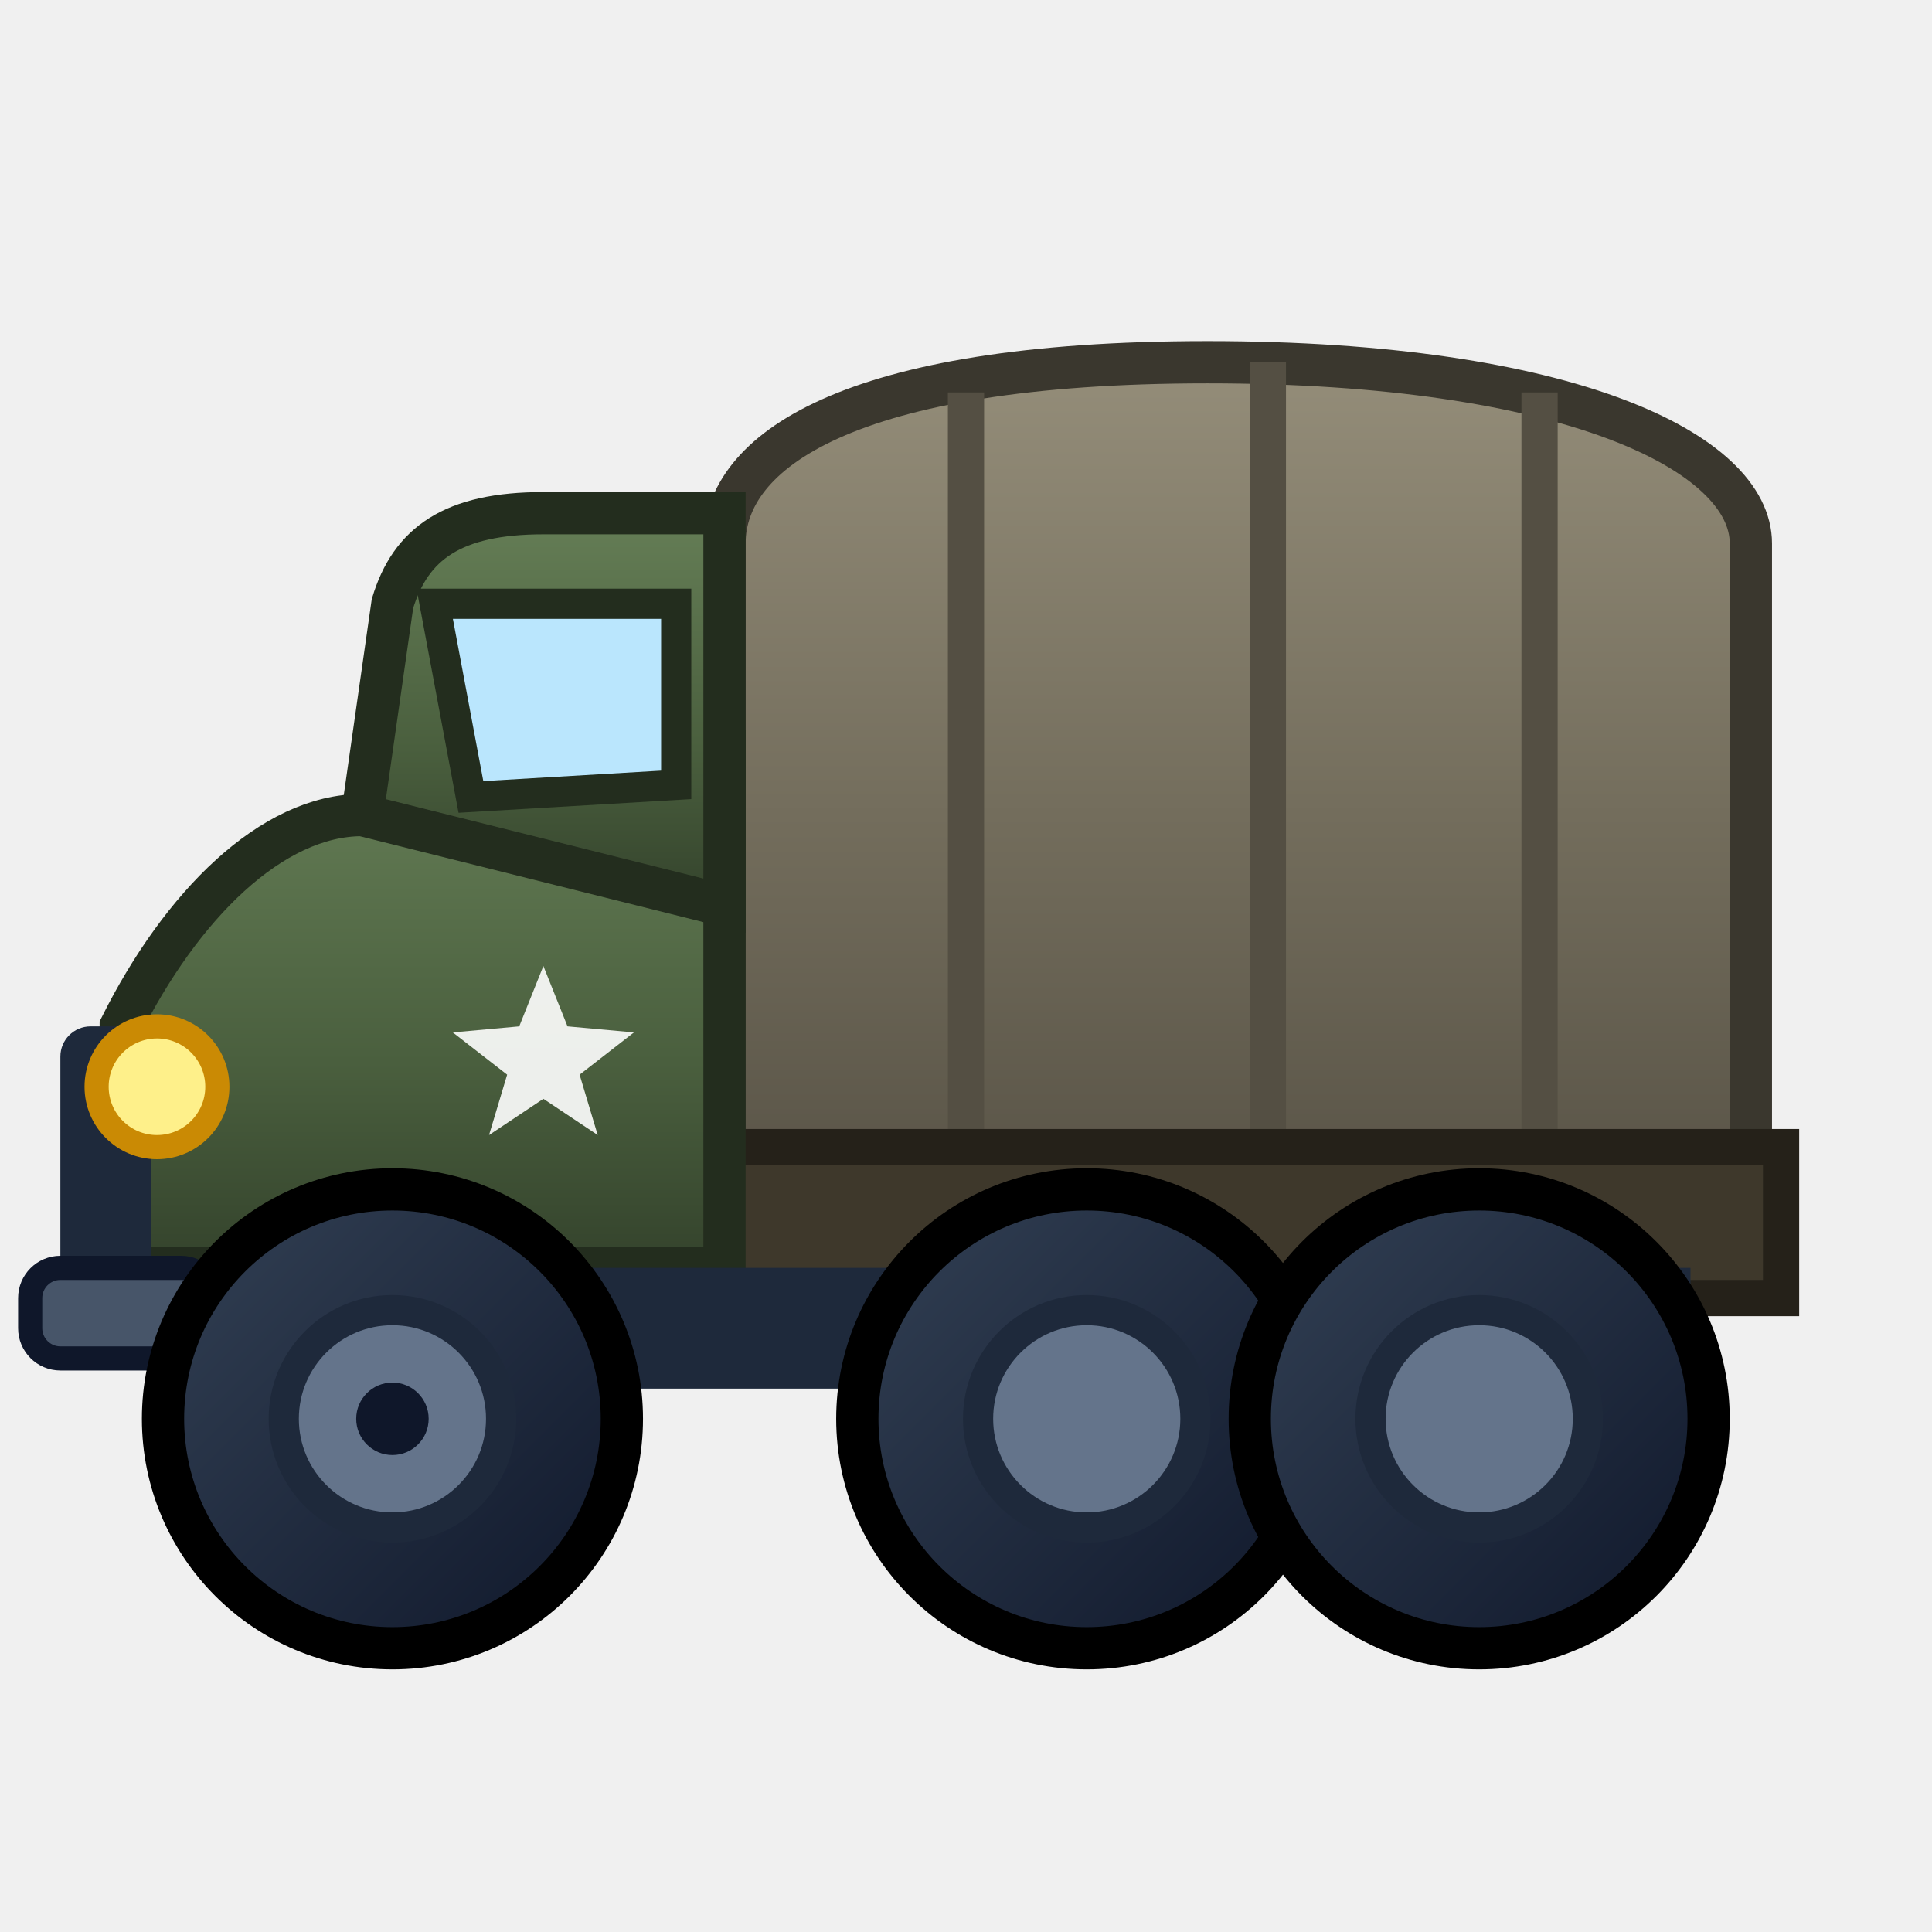
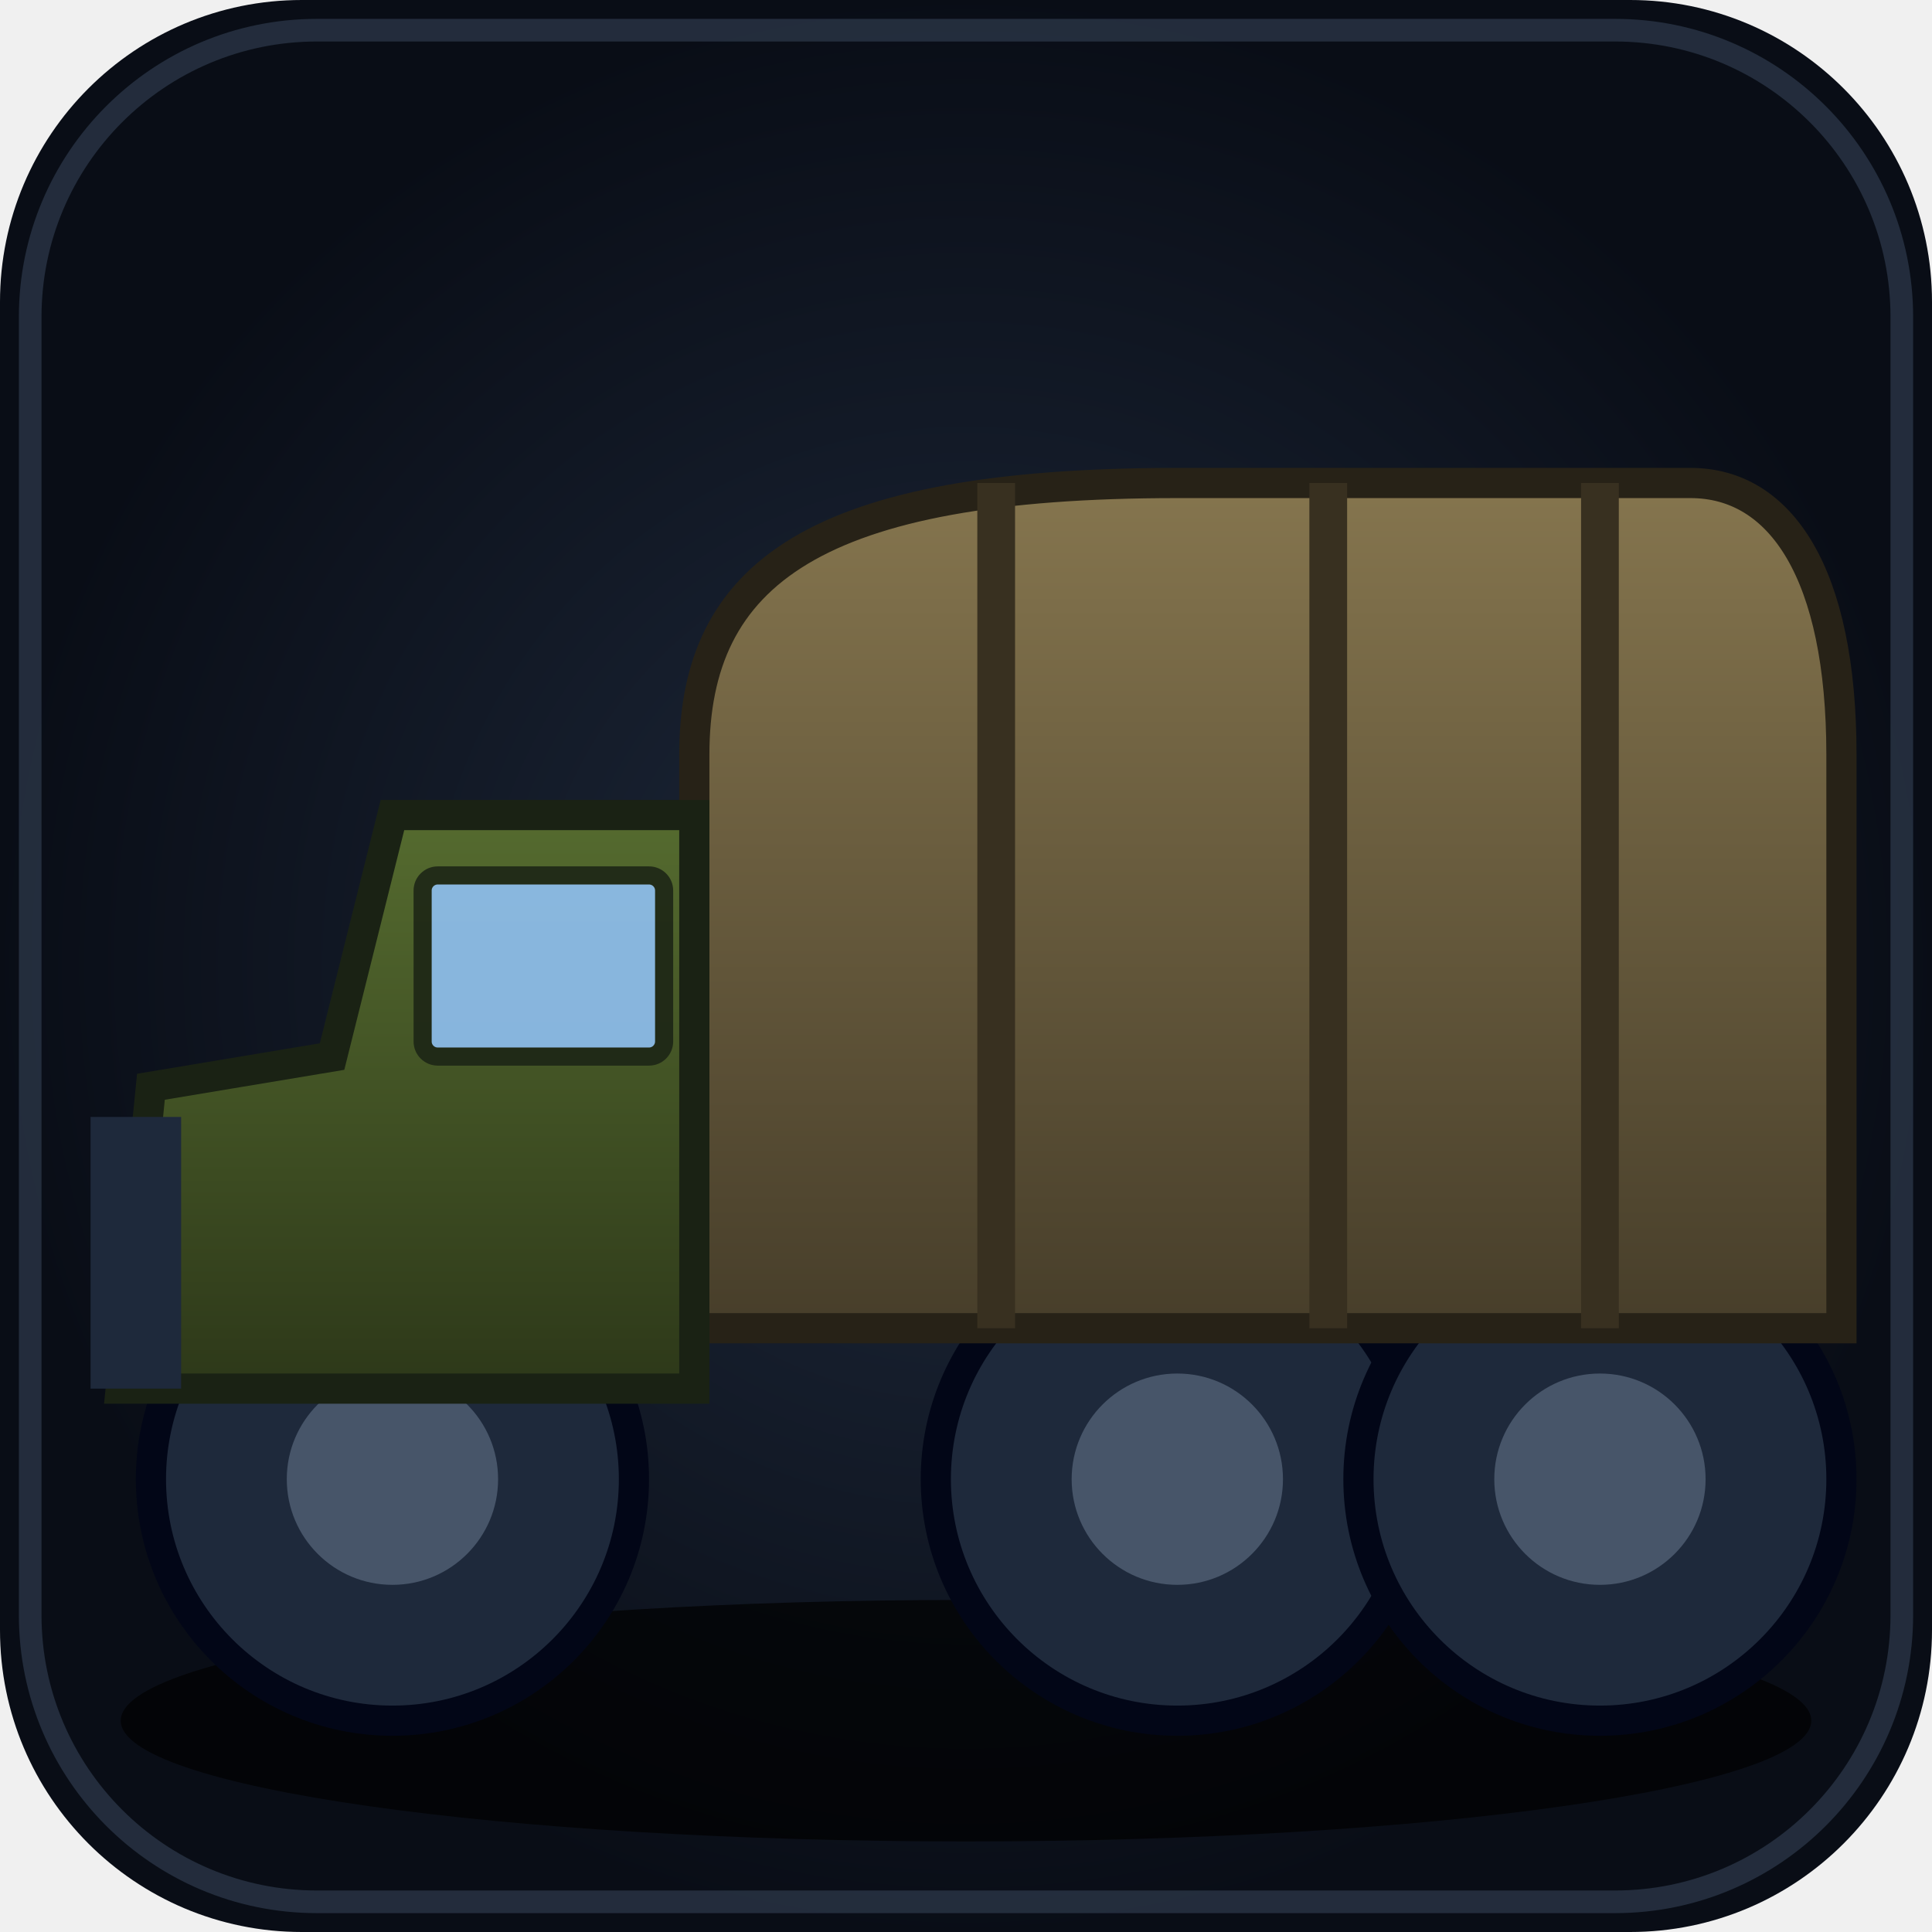
- <svg xmlns="http://www.w3.org/2000/svg" viewBox="0 0 32 32" width="32" height="32">
+ <svg xmlns="http://www.w3.org/2000/svg" viewBox="0 0 128 128" width="128" height="128">
  <defs>
-     <linearGradient id="truckCab" x1="0%" y1="0%" x2="0%" y2="100%">
-       <stop offset="0%" stop-color="#657e56" />
-       <stop offset="60%" stop-color="#4a5f3e" />
-       <stop offset="100%" stop-color="#34432c" />
+     <radialGradient id="bgGlow_tr" cx="50%" cy="50%" r="50%">
+       <stop offset="0%" stop-color="#1e293b" />
+       <stop offset="100%" stop-color="#090d16" />
+     </radialGradient>
+     <linearGradient id="canvasTop" x1="0" y1="0" x2="0" y2="1">
+       <stop offset="0%" stop-color="#85754e" />
+       <stop offset="100%" stop-color="#473e2a" />
    </linearGradient>
-     <linearGradient id="truckCanvas" x1="0%" y1="0%" x2="0%" y2="100%">
-       <stop offset="0%" stop-color="#948d79" />
-       <stop offset="50%" stop-color="#736d5c" />
-       <stop offset="100%" stop-color="#544f43" />
-     </linearGradient>
-     <linearGradient id="tireGrad" x1="0%" y1="0%" x2="100%" y2="100%">
-       <stop offset="0%" stop-color="#334155" />
-       <stop offset="100%" stop-color="#0f172a" />
+     <linearGradient id="truckGreen" x1="0" y1="0" x2="0" y2="1">
+       <stop offset="0%" stop-color="#556b2f" />
+       <stop offset="100%" stop-color="#2d3819" />
    </linearGradient>
  </defs>
-   <path d="M12 9 C12 7.5 14 6 20 6 C26 6 29 7.5 29 9 L29 21 L12 21 Z" fill="url(#truckCanvas)" stroke="#3a372e" stroke-width="0.7" />
-   <path d="M16 6.5 L16 21" stroke="#544f43" stroke-width="0.6" />
-   <path d="M21 6 L21 21" stroke="#544f43" stroke-width="0.6" />
-   <path d="M25.5 6.5 L25.5 21" stroke="#544f43" stroke-width="0.6" />
-   <rect x="11.5" y="19" width="18" height="2.5" fill="#3e382b" stroke="#252119" stroke-width="0.6" />
-   <path d="M2 17 L2 21 L12 21 L12 12.5 L6 13.5 C4.5 13.5 3 15 2 17 Z" fill="url(#truckCab)" stroke="#232d1e" stroke-width="0.7" />
-   <path d="M6 13.5 L6.5 10 C6.8 9 7.5 8.5 9 8.5 L12 8.5 L12 15 Z" fill="url(#truckCab)" stroke="#232d1e" stroke-width="0.7" />
-   <polygon points="7.2,10 11.2,10 11.2,13 7.8,13.2" fill="#bae6fd" stroke="#232d1e" stroke-width="0.5" />
-   <rect x="1" y="17" width="1.5" height="4.5" rx="0.5" fill="#1e293b" />
-   <rect x="0.5" y="21" width="3" height="1.5" rx="0.5" fill="#475569" stroke="#0f172a" stroke-width="0.4" />
-   <circle cx="2.6" cy="18" r="1" fill="#fef08a" stroke="#ca8a04" stroke-width="0.4" />
-   <path d="M9 16 L9.4 17 L10.5 17.1 L9.6 17.8 L9.9 18.8 L9 18.2 L8.1 18.8 L8.4 17.8 L7.5 17.1 L8.6 17 Z" fill="#ffffff" opacity="0.9" />
-   <rect x="4" y="21" width="24" height="2" fill="#1e293b" />
-   <circle cx="6.5" cy="23.5" r="3.8" fill="url(#tireGrad)" stroke="#000" stroke-width="0.7" />
-   <circle cx="6.5" cy="23.5" r="1.8" fill="#64748b" stroke="#1e293b" stroke-width="0.5" />
-   <circle cx="6.5" cy="23.5" r="0.6" fill="#0f172a" />
-   <circle cx="18" cy="23.5" r="3.8" fill="url(#tireGrad)" stroke="#000" stroke-width="0.7" />
-   <circle cx="18" cy="23.5" r="1.8" fill="#64748b" stroke="#1e293b" stroke-width="0.5" />
-   <circle cx="24.5" cy="23.5" r="3.8" fill="url(#tireGrad)" stroke="#000" stroke-width="0.7" />
-   <circle cx="24.5" cy="23.5" r="1.8" fill="#64748b" stroke="#1e293b" stroke-width="0.5" />
+   <rect width="128" height="128" rx="20" fill="url(#bgGlow_tr)" />
+   <rect x="2" y="2" width="124" height="124" rx="19" fill="none" stroke="#334155" stroke-width="1.5" opacity="0.6" />
+   <ellipse cx="64" cy="114" rx="56" ry="8" fill="#000" opacity="0.7" />
+   <circle cx="26" cy="98" r="16" fill="#1e293b" stroke="#020617" stroke-width="2" />
+   <circle cx="26" cy="98" r="7" fill="#475569" />
+   <circle cx="78" cy="98" r="16" fill="#1e293b" stroke="#020617" stroke-width="2" />
+   <circle cx="78" cy="98" r="7" fill="#475569" />
+   <circle cx="106" cy="98" r="16" fill="#1e293b" stroke="#020617" stroke-width="2" />
+   <circle cx="106" cy="98" r="7" fill="#475569" />
+   <path d="M46 50 C46 38 54 32 78 32 L112 32 C118 32 122 38 122 50 L122 88 L46 88 Z" fill="url(#canvasTop)" stroke="#272217" stroke-width="2" />
+   <line x1="66" y1="32" x2="66" y2="88" stroke="#383020" stroke-width="2.5" />
+   <line x1="88" y1="32" x2="88" y2="88" stroke="#383020" stroke-width="2.5" />
+   <line x1="106" y1="32" x2="106" y2="88" stroke="#383020" stroke-width="2.5" />
+   <polygon points="8,92 10,72 22,70 26,54 46,54 46,92" fill="url(#truckGreen)" stroke="#1a2214" stroke-width="2" />
+   <rect x="28" y="58" width="16" height="12" rx="1" fill="#93c5fd" stroke="#1a2214" stroke-width="1.2" opacity="0.85" />
+   <rect x="6" y="74" width="6" height="18" fill="#1e293b" />
</svg>
